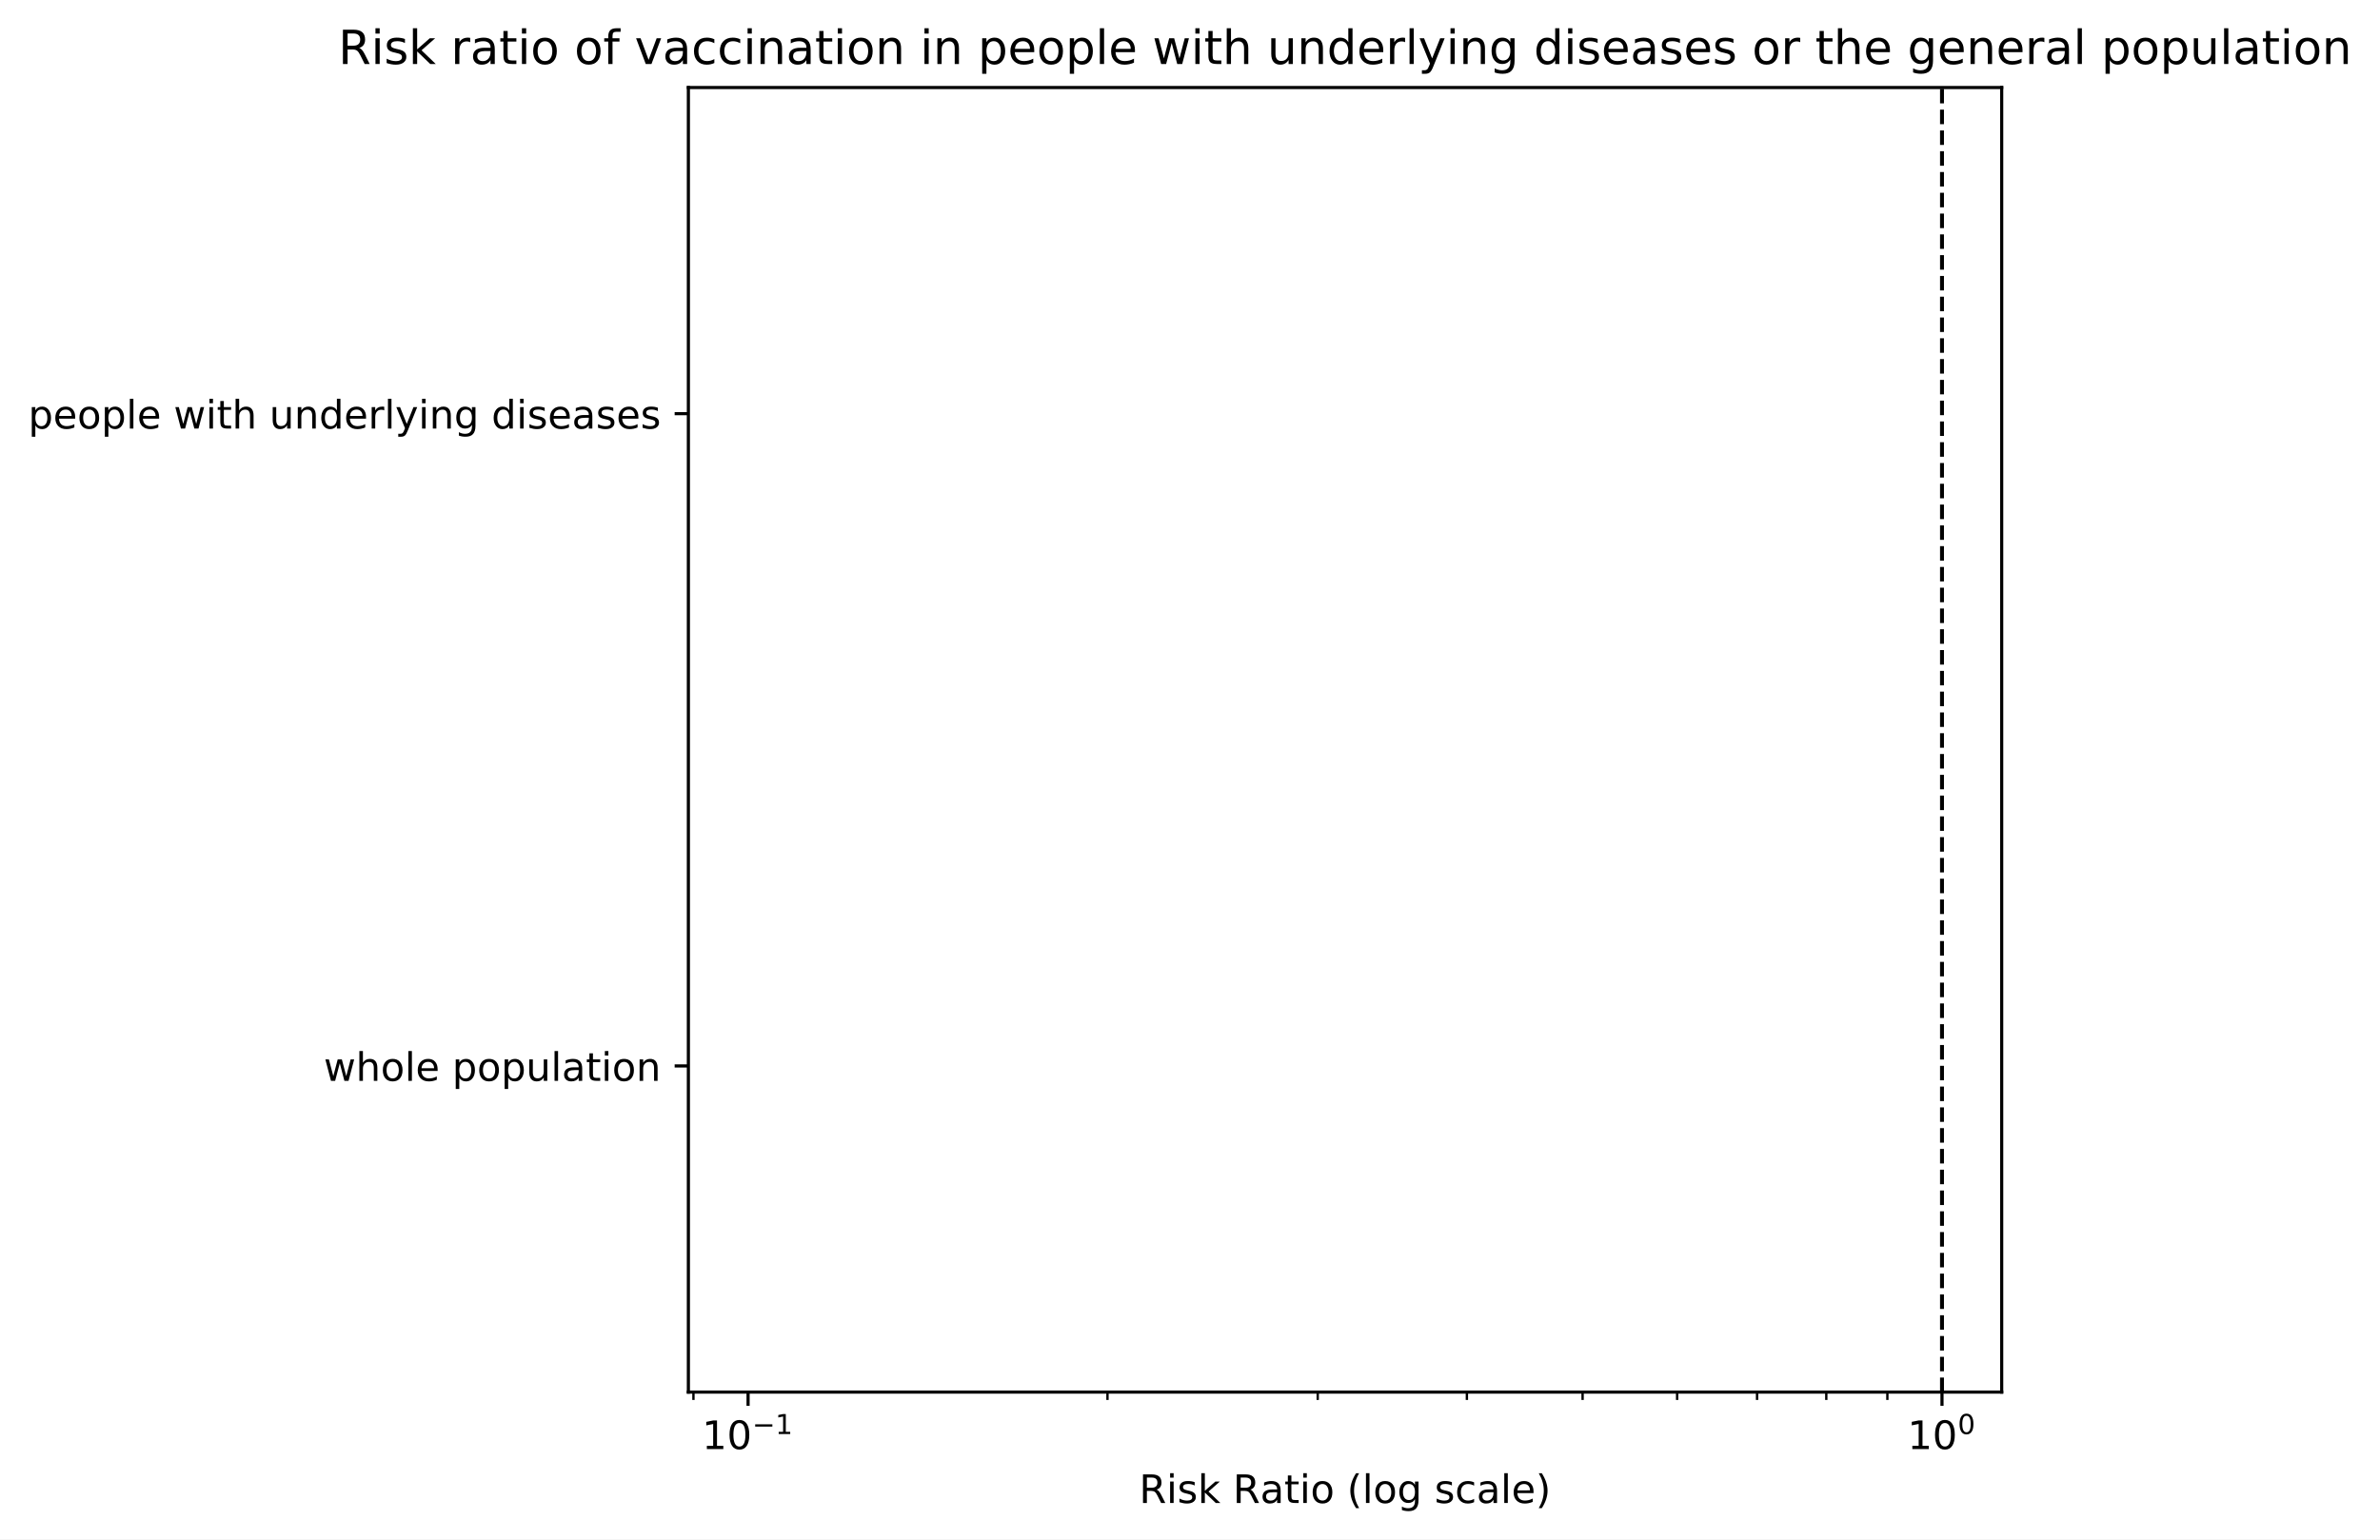
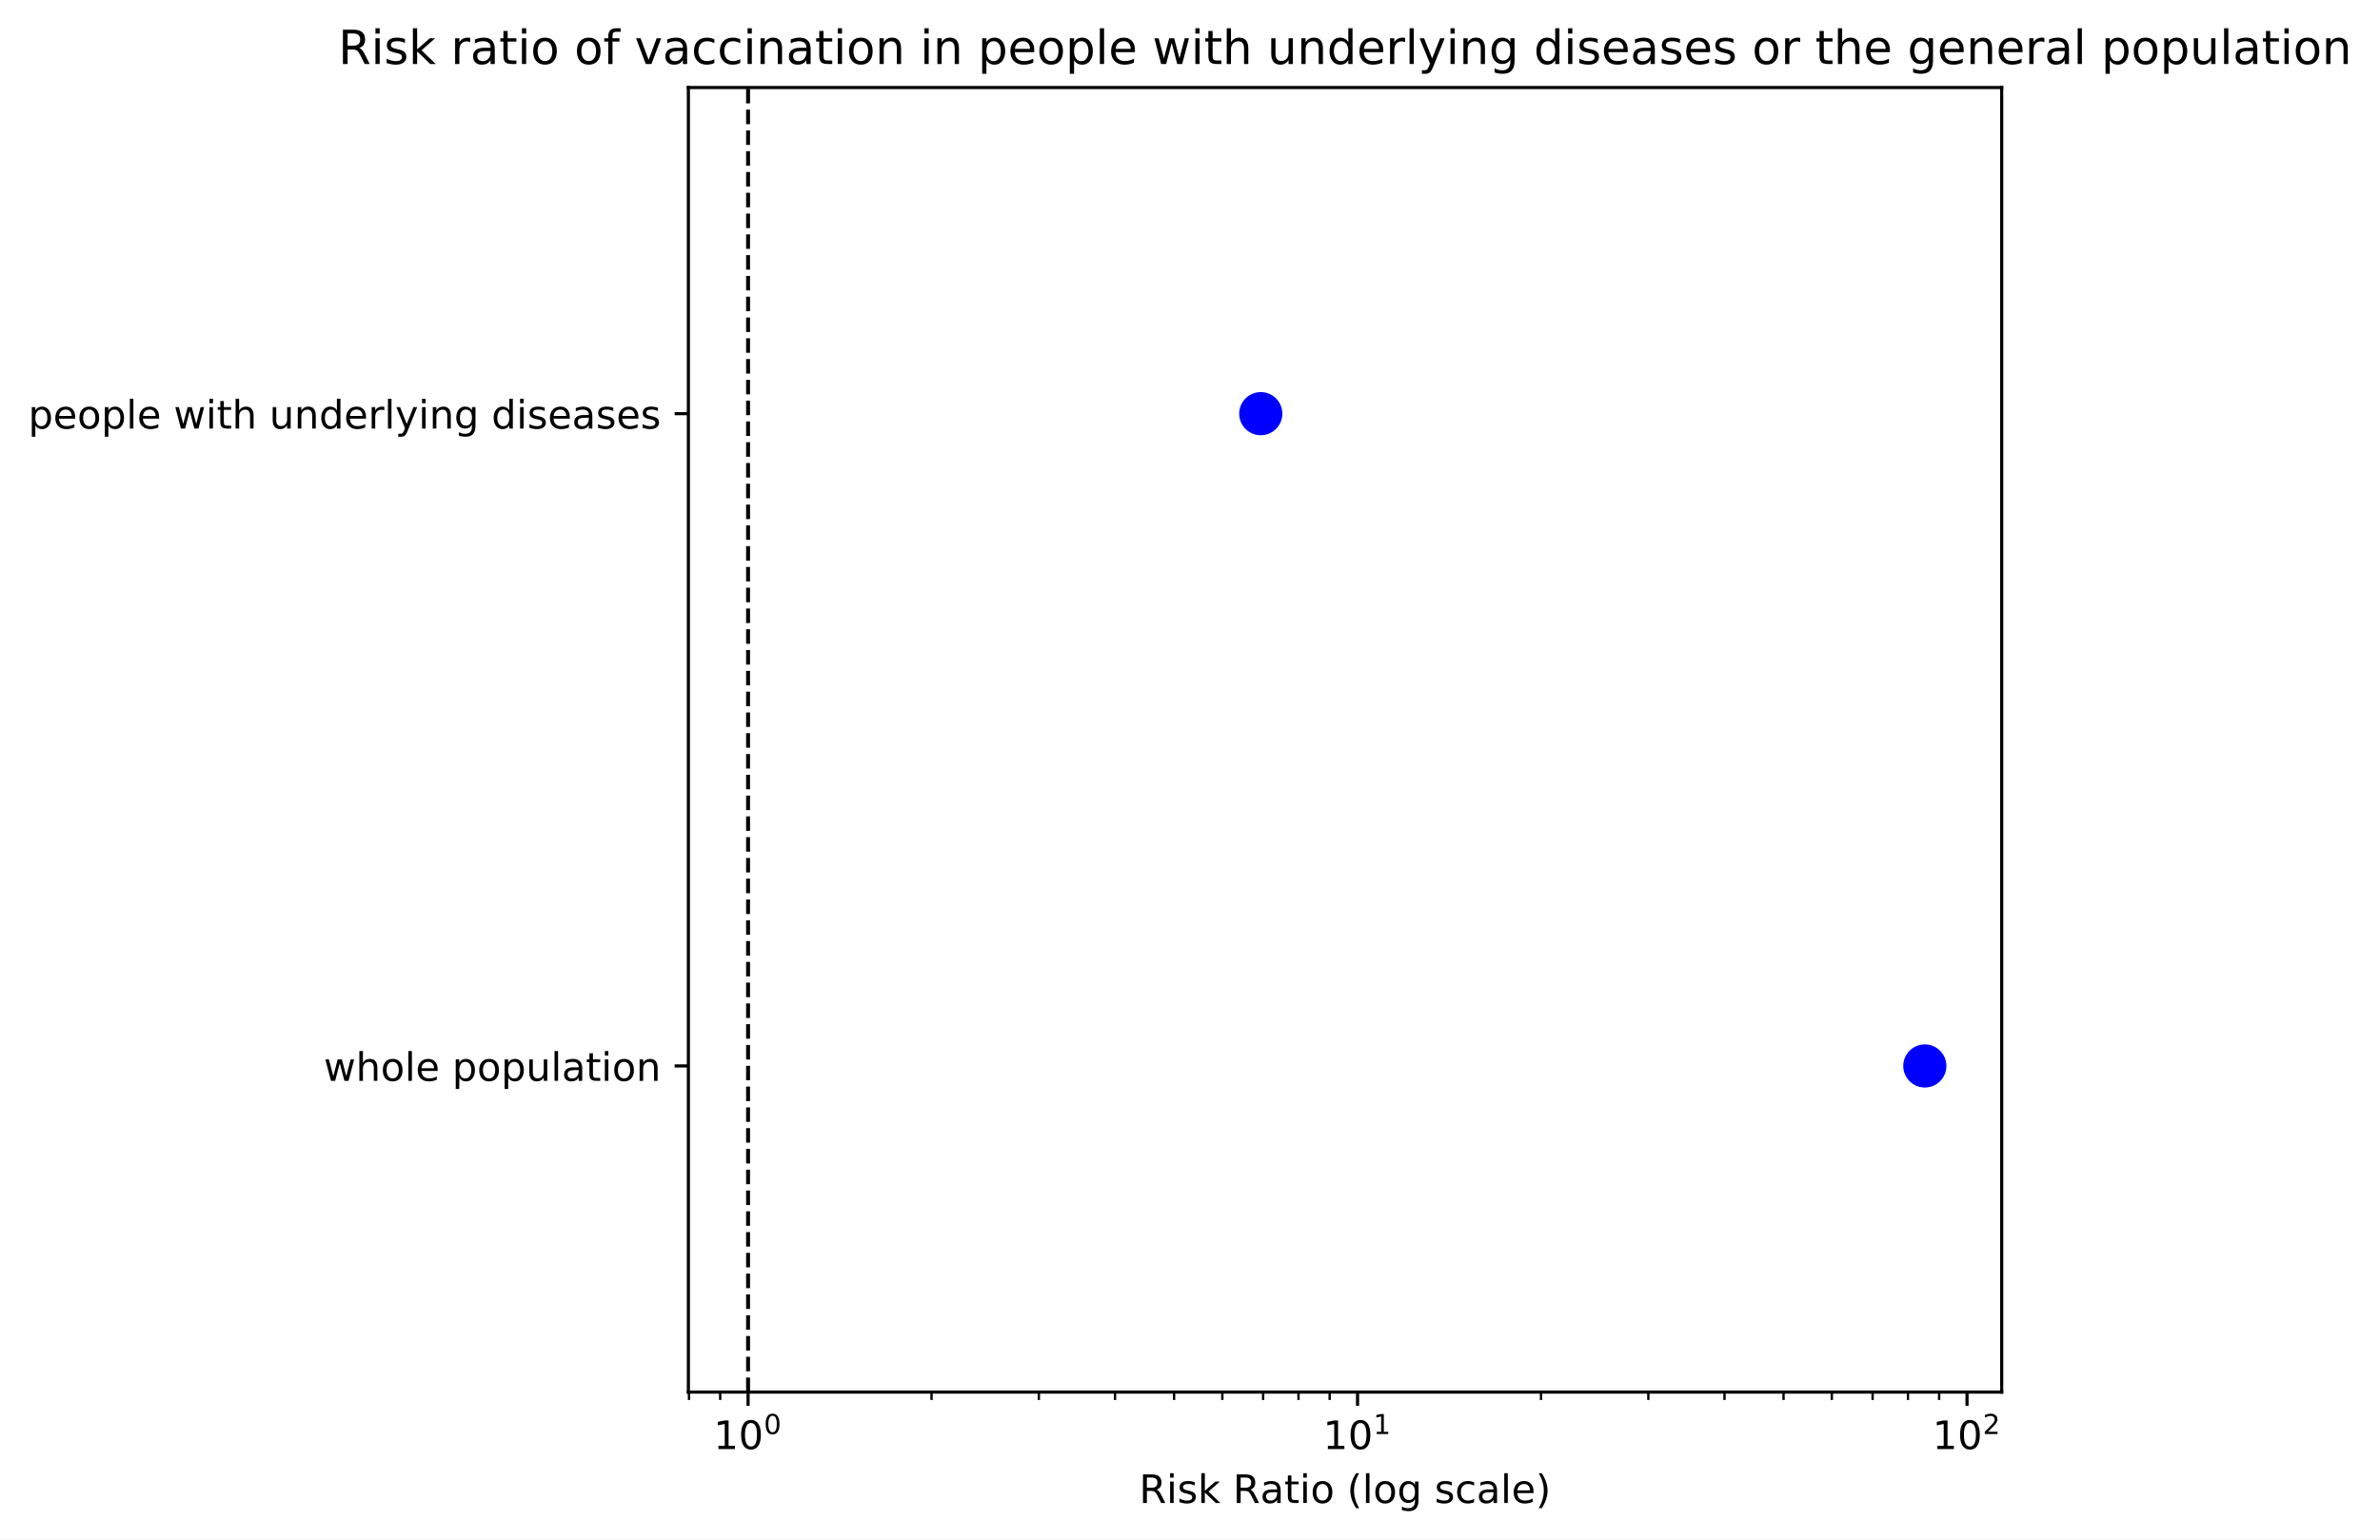
<svg xmlns="http://www.w3.org/2000/svg" xmlns:xlink="http://www.w3.org/1999/xlink" height="392.514pt" version="1.1" viewBox="0 0 606.726 392.514" width="606.726pt">
  <defs>
    <style type="text/css">
*{stroke-linecap:butt;stroke-linejoin:round;}
  </style>
  </defs>
  <g id="figure_1">
    <g id="patch_1">
      <path d="M 0 392.514  L 606.726 392.514  L 606.726 0  L 0 0  z " style="fill:#ffffff;" />
    </g>
    <g id="axes_1">
      <g id="patch_2">
        <path d="M 175.486 354.958  L 510.286 354.958  L 510.286 22.318  L 175.486 22.318  z " style="fill:#ffffff;" />
      </g>
      <g id="matplotlib.axis_1">
        <g id="xtick_1">
          <g id="line2d_1">
            <defs>
-               <path d="M 0 0  L 0 3.5  " id="m6c1271a975" style="stroke:#000000;stroke-width:0.8;" />
-             </defs>
-             <g>
-               <use style="stroke:#000000;stroke-width:0.8;" x="190.704" xlink:href="#m6c1271a975" y="354.958" />
+               <path d="M 0 0  L 0 3.5  " id="m326e791d84" style="stroke:#000000;stroke-width:0.8;" />
+             </defs>
+             <g>
+               <use style="stroke:#000000;stroke-width:0.8;" x="190.704" xlink:href="#m326e791d84" y="354.958" />
            </g>
          </g>
          <g id="text_1">
            <defs>
              <path d="M 12.406 8.297  L 28.516 8.297  L 28.516 63.922  L 10.984 60.406  L 10.984 69.391  L 28.422 72.906  L 38.281 72.906  L 38.281 8.297  L 54.391 8.297  L 54.391 0  L 12.406 0  z " id="DejaVuSans-49" />
              <path d="M 31.781 66.406  Q 24.172 66.406 20.328 58.906  Q 16.5 51.422 16.5 36.375  Q 16.5 21.391 20.328 13.891  Q 24.172 6.391 31.781 6.391  Q 39.453 6.391 43.281 13.891  Q 47.125 21.391 47.125 36.375  Q 47.125 51.422 43.281 58.906  Q 39.453 66.406 31.781 66.406  z M 31.781 74.219  Q 44.047 74.219 50.516 64.516  Q 56.984 54.828 56.984 36.375  Q 56.984 17.969 50.516 8.266  Q 44.047 -1.422 31.781 -1.422  Q 19.531 -1.422 13.062 8.266  Q 6.594 17.969 6.594 36.375  Q 6.594 54.828 13.062 64.516  Q 19.531 74.219 31.781 74.219  z " id="DejaVuSans-48" />
-               <path d="M 10.594 35.5  L 73.188 35.5  L 73.188 27.203  L 10.594 27.203  z " id="DejaVuSans-8722" />
-             </defs>
-             <g transform="translate(178.9541 369.5566)scale(0.1 -0.1)">
-               <use transform="translate(0 0.684375)" xlink:href="#DejaVuSans-49" />
-               <use transform="translate(63.62305 0.684375)" xlink:href="#DejaVuSans-48" />
-               <use transform="translate(128.2031 38.96563)scale(0.7)" xlink:href="#DejaVuSans-8722" />
-               <use transform="translate(186.8555 38.96563)scale(0.7)" xlink:href="#DejaVuSans-49" />
-             </g>
-           </g>
-         </g>
-         <g id="xtick_2">
-           <g id="line2d_2">
-             <g>
-               <use style="stroke:#000000;stroke-width:0.8;" x="495.068" xlink:href="#m6c1271a975" y="354.958" />
-             </g>
-           </g>
-           <g id="text_2">
-             <g transform="translate(486.2678 369.5566)scale(0.1 -0.1)">
+             </defs>
+             <g transform="translate(181.9041 369.5566)scale(0.1 -0.1)">
              <use transform="translate(0 0.765625)" xlink:href="#DejaVuSans-49" />
              <use transform="translate(63.62305 0.765625)" xlink:href="#DejaVuSans-48" />
              <use transform="translate(128.2031 39.04688)scale(0.7)" xlink:href="#DejaVuSans-48" />
            </g>
          </g>
        </g>
+         <g id="xtick_2">
+           <g id="line2d_2">
+             <g>
+               <use style="stroke:#000000;stroke-width:0.8;" x="346.076" xlink:href="#m326e791d84" y="354.958" />
+             </g>
+           </g>
+           <g id="text_2">
+             <g transform="translate(337.2762 369.5566)scale(0.1 -0.1)">
+               <use transform="translate(0 0.684375)" xlink:href="#DejaVuSans-49" />
+               <use transform="translate(63.62305 0.684375)" xlink:href="#DejaVuSans-48" />
+               <use transform="translate(128.2031 38.96563)scale(0.7)" xlink:href="#DejaVuSans-49" />
+             </g>
+           </g>
+         </g>
        <g id="xtick_3">
          <g id="line2d_3">
-             <defs>
-               <path d="M 0 0  L 0 2  " id="m2f46359b3f" style="stroke:#000000;stroke-width:0.6;" />
-             </defs>
-             <g>
-               <use style="stroke:#000000;stroke-width:0.6;" x="176.777" xlink:href="#m2f46359b3f" y="354.958" />
+             <g>
+               <use style="stroke:#000000;stroke-width:0.8;" x="501.448" xlink:href="#m326e791d84" y="354.958" />
+             </g>
+           </g>
+           <g id="text_3">
+             <defs>
+               <path d="M 19.188 8.297  L 53.609 8.297  L 53.609 0  L 7.328 0  L 7.328 8.297  Q 12.938 14.109 22.625 23.891  Q 32.328 33.688 34.812 36.531  Q 39.547 41.844 41.422 45.531  Q 43.312 49.219 43.312 52.781  Q 43.312 58.594 39.234 62.25  Q 35.156 65.922 28.609 65.922  Q 23.969 65.922 18.812 64.312  Q 13.672 62.703 7.812 59.422  L 7.812 69.391  Q 13.766 71.781 18.938 73  Q 24.125 74.219 28.422 74.219  Q 39.75 74.219 46.484 68.547  Q 53.219 62.891 53.219 53.422  Q 53.219 48.922 51.531 44.891  Q 49.859 40.875 45.406 35.406  Q 44.188 33.984 37.641 27.219  Q 31.109 20.453 19.188 8.297  z " id="DejaVuSans-50" />
+             </defs>
+             <g transform="translate(492.6483 369.5566)scale(0.1 -0.1)">
+               <use transform="translate(0 0.765625)" xlink:href="#DejaVuSans-49" />
+               <use transform="translate(63.62305 0.765625)" xlink:href="#DejaVuSans-48" />
+               <use transform="translate(128.2031 39.04688)scale(0.7)" xlink:href="#DejaVuSans-50" />
            </g>
          </g>
        </g>
        <g id="xtick_4">
          <g id="line2d_4">
-             <g>
-               <use style="stroke:#000000;stroke-width:0.6;" x="282.327" xlink:href="#m2f46359b3f" y="354.958" />
+             <defs>
+               <path d="M 0 0  L 0 2  " id="mf8ec8f6716" style="stroke:#000000;stroke-width:0.6;" />
+             </defs>
+             <g>
+               <use style="stroke:#000000;stroke-width:0.6;" x="175.647" xlink:href="#mf8ec8f6716" y="354.958" />
            </g>
          </g>
        </g>
        <g id="xtick_5">
          <g id="line2d_5">
            <g>
-               <use style="stroke:#000000;stroke-width:0.6;" x="335.922" xlink:href="#m2f46359b3f" y="354.958" />
+               <use style="stroke:#000000;stroke-width:0.6;" x="183.595" xlink:href="#mf8ec8f6716" y="354.958" />
            </g>
          </g>
        </g>
        <g id="xtick_6">
          <g id="line2d_6">
            <g>
-               <use style="stroke:#000000;stroke-width:0.6;" x="373.949" xlink:href="#m2f46359b3f" y="354.958" />
+               <use style="stroke:#000000;stroke-width:0.6;" x="237.476" xlink:href="#mf8ec8f6716" y="354.958" />
            </g>
          </g>
        </g>
        <g id="xtick_7">
          <g id="line2d_7">
            <g>
-               <use style="stroke:#000000;stroke-width:0.6;" x="403.445" xlink:href="#m2f46359b3f" y="354.958" />
+               <use style="stroke:#000000;stroke-width:0.6;" x="264.835" xlink:href="#mf8ec8f6716" y="354.958" />
            </g>
          </g>
        </g>
        <g id="xtick_8">
          <g id="line2d_8">
            <g>
-               <use style="stroke:#000000;stroke-width:0.6;" x="427.545" xlink:href="#m2f46359b3f" y="354.958" />
+               <use style="stroke:#000000;stroke-width:0.6;" x="284.247" xlink:href="#mf8ec8f6716" y="354.958" />
            </g>
          </g>
        </g>
        <g id="xtick_9">
          <g id="line2d_9">
            <g>
-               <use style="stroke:#000000;stroke-width:0.6;" x="447.921" xlink:href="#m2f46359b3f" y="354.958" />
+               <use style="stroke:#000000;stroke-width:0.6;" x="299.305" xlink:href="#mf8ec8f6716" y="354.958" />
            </g>
          </g>
        </g>
        <g id="xtick_10">
          <g id="line2d_10">
            <g>
-               <use style="stroke:#000000;stroke-width:0.6;" x="465.572" xlink:href="#m2f46359b3f" y="354.958" />
+               <use style="stroke:#000000;stroke-width:0.6;" x="311.607" xlink:href="#mf8ec8f6716" y="354.958" />
            </g>
          </g>
        </g>
        <g id="xtick_11">
          <g id="line2d_11">
            <g>
-               <use style="stroke:#000000;stroke-width:0.6;" x="481.141" xlink:href="#m2f46359b3f" y="354.958" />
-             </g>
-           </g>
-         </g>
-         <g id="text_3">
+               <use style="stroke:#000000;stroke-width:0.6;" x="322.009" xlink:href="#mf8ec8f6716" y="354.958" />
+             </g>
+           </g>
+         </g>
+         <g id="xtick_12">
+           <g id="line2d_12">
+             <g>
+               <use style="stroke:#000000;stroke-width:0.6;" x="331.019" xlink:href="#mf8ec8f6716" y="354.958" />
+             </g>
+           </g>
+         </g>
+         <g id="xtick_13">
+           <g id="line2d_13">
+             <g>
+               <use style="stroke:#000000;stroke-width:0.6;" x="338.967" xlink:href="#mf8ec8f6716" y="354.958" />
+             </g>
+           </g>
+         </g>
+         <g id="xtick_14">
+           <g id="line2d_14">
+             <g>
+               <use style="stroke:#000000;stroke-width:0.6;" x="392.848" xlink:href="#mf8ec8f6716" y="354.958" />
+             </g>
+           </g>
+         </g>
+         <g id="xtick_15">
+           <g id="line2d_15">
+             <g>
+               <use style="stroke:#000000;stroke-width:0.6;" x="420.208" xlink:href="#mf8ec8f6716" y="354.958" />
+             </g>
+           </g>
+         </g>
+         <g id="xtick_16">
+           <g id="line2d_16">
+             <g>
+               <use style="stroke:#000000;stroke-width:0.6;" x="439.62" xlink:href="#mf8ec8f6716" y="354.958" />
+             </g>
+           </g>
+         </g>
+         <g id="xtick_17">
+           <g id="line2d_17">
+             <g>
+               <use style="stroke:#000000;stroke-width:0.6;" x="454.677" xlink:href="#mf8ec8f6716" y="354.958" />
+             </g>
+           </g>
+         </g>
+         <g id="xtick_18">
+           <g id="line2d_18">
+             <g>
+               <use style="stroke:#000000;stroke-width:0.6;" x="466.979" xlink:href="#mf8ec8f6716" y="354.958" />
+             </g>
+           </g>
+         </g>
+         <g id="xtick_19">
+           <g id="line2d_19">
+             <g>
+               <use style="stroke:#000000;stroke-width:0.6;" x="477.381" xlink:href="#mf8ec8f6716" y="354.958" />
+             </g>
+           </g>
+         </g>
+         <g id="xtick_20">
+           <g id="line2d_20">
+             <g>
+               <use style="stroke:#000000;stroke-width:0.6;" x="486.391" xlink:href="#mf8ec8f6716" y="354.958" />
+             </g>
+           </g>
+         </g>
+         <g id="xtick_21">
+           <g id="line2d_21">
+             <g>
+               <use style="stroke:#000000;stroke-width:0.6;" x="494.339" xlink:href="#mf8ec8f6716" y="354.958" />
+             </g>
+           </g>
+         </g>
+         <g id="text_4">
          <defs>
            <path d="M 44.391 34.188  Q 47.562 33.109 50.562 29.594  Q 53.562 26.078 56.594 19.922  L 66.609 0  L 56 0  L 46.688 18.703  Q 43.062 26.031 39.672 28.422  Q 36.281 30.812 30.422 30.812  L 19.672 30.812  L 19.672 0  L 9.812 0  L 9.812 72.906  L 32.078 72.906  Q 44.578 72.906 50.734 67.672  Q 56.891 62.453 56.891 51.906  Q 56.891 45.016 53.688 40.469  Q 50.484 35.938 44.391 34.188  z M 19.672 64.797  L 19.672 38.922  L 32.078 38.922  Q 39.203 38.922 42.844 42.219  Q 46.484 45.516 46.484 51.906  Q 46.484 58.297 42.844 61.547  Q 39.203 64.797 32.078 64.797  z " id="DejaVuSans-82" />
            <path d="M 9.422 54.688  L 18.406 54.688  L 18.406 0  L 9.422 0  z M 9.422 75.984  L 18.406 75.984  L 18.406 64.594  L 9.422 64.594  z " id="DejaVuSans-105" />
            <path d="M 44.281 53.078  L 44.281 44.578  Q 40.484 46.531 36.375 47.5  Q 32.281 48.484 27.875 48.484  Q 21.188 48.484 17.844 46.438  Q 14.5 44.391 14.5 40.281  Q 14.5 37.156 16.891 35.375  Q 19.281 33.594 26.516 31.984  L 29.594 31.297  Q 39.156 29.25 43.188 25.516  Q 47.219 21.781 47.219 15.094  Q 47.219 7.469 41.188 3.016  Q 35.156 -1.422 24.609 -1.422  Q 20.219 -1.422 15.453 -0.562  Q 10.688 0.297 5.422 2  L 5.422 11.281  Q 10.406 8.688 15.234 7.391  Q 20.062 6.109 24.812 6.109  Q 31.156 6.109 34.562 8.281  Q 37.984 10.453 37.984 14.406  Q 37.984 18.062 35.516 20.016  Q 33.062 21.969 24.703 23.781  L 21.578 24.516  Q 13.234 26.266 9.516 29.906  Q 5.812 33.547 5.812 39.891  Q 5.812 47.609 11.281 51.797  Q 16.75 56 26.812 56  Q 31.781 56 36.172 55.266  Q 40.578 54.547 44.281 53.078  z " id="DejaVuSans-115" />
            <path d="M 9.078 75.984  L 18.109 75.984  L 18.109 31.109  L 44.922 54.688  L 56.391 54.688  L 27.391 29.109  L 57.625 0  L 45.906 0  L 18.109 26.703  L 18.109 0  L 9.078 0  z " id="DejaVuSans-107" />
            <path id="DejaVuSans-32" />
            <path d="M 34.281 27.484  Q 23.391 27.484 19.188 25  Q 14.984 22.516 14.984 16.5  Q 14.984 11.719 18.141 8.906  Q 21.297 6.109 26.703 6.109  Q 34.188 6.109 38.703 11.406  Q 43.219 16.703 43.219 25.484  L 43.219 27.484  z M 52.203 31.203  L 52.203 0  L 43.219 0  L 43.219 8.297  Q 40.141 3.328 35.547 0.953  Q 30.953 -1.422 24.312 -1.422  Q 15.922 -1.422 10.953 3.297  Q 6 8.016 6 15.922  Q 6 25.141 12.172 29.828  Q 18.359 34.516 30.609 34.516  L 43.219 34.516  L 43.219 35.406  Q 43.219 41.609 39.141 45  Q 35.062 48.391 27.688 48.391  Q 23 48.391 18.547 47.266  Q 14.109 46.141 10.016 43.891  L 10.016 52.203  Q 14.938 54.109 19.578 55.047  Q 24.219 56 28.609 56  Q 40.484 56 46.344 49.844  Q 52.203 43.703 52.203 31.203  z " id="DejaVuSans-97" />
            <path d="M 18.312 70.219  L 18.312 54.688  L 36.812 54.688  L 36.812 47.703  L 18.312 47.703  L 18.312 18.016  Q 18.312 11.328 20.141 9.422  Q 21.969 7.516 27.594 7.516  L 36.812 7.516  L 36.812 0  L 27.594 0  Q 17.188 0 13.234 3.875  Q 9.281 7.766 9.281 18.016  L 9.281 47.703  L 2.688 47.703  L 2.688 54.688  L 9.281 54.688  L 9.281 70.219  z " id="DejaVuSans-116" />
            <path d="M 30.609 48.391  Q 23.391 48.391 19.188 42.75  Q 14.984 37.109 14.984 27.297  Q 14.984 17.484 19.156 11.844  Q 23.344 6.203 30.609 6.203  Q 37.797 6.203 41.984 11.859  Q 46.188 17.531 46.188 27.297  Q 46.188 37.016 41.984 42.703  Q 37.797 48.391 30.609 48.391  z M 30.609 56  Q 42.328 56 49.016 48.375  Q 55.719 40.766 55.719 27.297  Q 55.719 13.875 49.016 6.219  Q 42.328 -1.422 30.609 -1.422  Q 18.844 -1.422 12.172 6.219  Q 5.516 13.875 5.516 27.297  Q 5.516 40.766 12.172 48.375  Q 18.844 56 30.609 56  z " id="DejaVuSans-111" />
            <path d="M 31 75.875  Q 24.469 64.656 21.281 53.656  Q 18.109 42.672 18.109 31.391  Q 18.109 20.125 21.312 9.062  Q 24.516 -2 31 -13.188  L 23.188 -13.188  Q 15.875 -1.703 12.234 9.375  Q 8.594 20.453 8.594 31.391  Q 8.594 42.281 12.203 53.312  Q 15.828 64.359 23.188 75.875  z " id="DejaVuSans-40" />
            <path d="M 9.422 75.984  L 18.406 75.984  L 18.406 0  L 9.422 0  z " id="DejaVuSans-108" />
            <path d="M 45.406 27.984  Q 45.406 37.75 41.375 43.109  Q 37.359 48.484 30.078 48.484  Q 22.859 48.484 18.828 43.109  Q 14.797 37.75 14.797 27.984  Q 14.797 18.266 18.828 12.891  Q 22.859 7.516 30.078 7.516  Q 37.359 7.516 41.375 12.891  Q 45.406 18.266 45.406 27.984  z M 54.391 6.781  Q 54.391 -7.172 48.188 -13.984  Q 42 -20.797 29.203 -20.797  Q 24.469 -20.797 20.266 -20.094  Q 16.062 -19.391 12.109 -17.922  L 12.109 -9.188  Q 16.062 -11.328 19.922 -12.344  Q 23.781 -13.375 27.781 -13.375  Q 36.625 -13.375 41.016 -8.766  Q 45.406 -4.156 45.406 5.172  L 45.406 9.625  Q 42.625 4.781 38.281 2.391  Q 33.938 0 27.875 0  Q 17.828 0 11.672 7.656  Q 5.516 15.328 5.516 27.984  Q 5.516 40.672 11.672 48.328  Q 17.828 56 27.875 56  Q 33.938 56 38.281 53.609  Q 42.625 51.219 45.406 46.391  L 45.406 54.688  L 54.391 54.688  z " id="DejaVuSans-103" />
            <path d="M 48.781 52.594  L 48.781 44.188  Q 44.969 46.297 41.141 47.344  Q 37.312 48.391 33.406 48.391  Q 24.656 48.391 19.812 42.844  Q 14.984 37.312 14.984 27.297  Q 14.984 17.281 19.812 11.734  Q 24.656 6.203 33.406 6.203  Q 37.312 6.203 41.141 7.25  Q 44.969 8.297 48.781 10.406  L 48.781 2.094  Q 45.016 0.344 40.984 -0.531  Q 36.969 -1.422 32.422 -1.422  Q 20.062 -1.422 12.781 6.344  Q 5.516 14.109 5.516 27.297  Q 5.516 40.672 12.859 48.328  Q 20.219 56 33.016 56  Q 37.156 56 41.109 55.141  Q 45.062 54.297 48.781 52.594  z " id="DejaVuSans-99" />
            <path d="M 56.203 29.594  L 56.203 25.203  L 14.891 25.203  Q 15.484 15.922 20.484 11.062  Q 25.484 6.203 34.422 6.203  Q 39.594 6.203 44.453 7.469  Q 49.312 8.734 54.109 11.281  L 54.109 2.781  Q 49.266 0.734 44.188 -0.344  Q 39.109 -1.422 33.891 -1.422  Q 20.797 -1.422 13.156 6.188  Q 5.516 13.812 5.516 26.812  Q 5.516 40.234 12.766 48.109  Q 20.016 56 32.328 56  Q 43.359 56 49.781 48.891  Q 56.203 41.797 56.203 29.594  z M 47.219 32.234  Q 47.125 39.594 43.094 43.984  Q 39.062 48.391 32.422 48.391  Q 24.906 48.391 20.391 44.141  Q 15.875 39.891 15.188 32.172  z " id="DejaVuSans-101" />
            <path d="M 8.016 75.875  L 15.828 75.875  Q 23.141 64.359 26.781 53.312  Q 30.422 42.281 30.422 31.391  Q 30.422 20.453 26.781 9.375  Q 23.141 -1.703 15.828 -13.188  L 8.016 -13.188  Q 14.5 -2 17.703 9.062  Q 20.906 20.125 20.906 31.391  Q 20.906 42.672 17.703 53.656  Q 14.5 64.656 8.016 75.875  z " id="DejaVuSans-41" />
          </defs>
          <g transform="translate(290.4023 383.2347)scale(0.1 -0.1)">
            <use xlink:href="#DejaVuSans-82" />
            <use x="69.482" xlink:href="#DejaVuSans-105" />
            <use x="97.266" xlink:href="#DejaVuSans-115" />
            <use x="149.365" xlink:href="#DejaVuSans-107" />
            <use x="207.275" xlink:href="#DejaVuSans-32" />
            <use x="239.062" xlink:href="#DejaVuSans-82" />
            <use x="308.514" xlink:href="#DejaVuSans-97" />
            <use x="369.793" xlink:href="#DejaVuSans-116" />
            <use x="409.002" xlink:href="#DejaVuSans-105" />
            <use x="436.785" xlink:href="#DejaVuSans-111" />
            <use x="497.967" xlink:href="#DejaVuSans-32" />
            <use x="529.754" xlink:href="#DejaVuSans-40" />
            <use x="568.768" xlink:href="#DejaVuSans-108" />
            <use x="596.551" xlink:href="#DejaVuSans-111" />
            <use x="657.732" xlink:href="#DejaVuSans-103" />
            <use x="721.209" xlink:href="#DejaVuSans-32" />
            <use x="752.996" xlink:href="#DejaVuSans-115" />
            <use x="805.096" xlink:href="#DejaVuSans-99" />
            <use x="860.076" xlink:href="#DejaVuSans-97" />
            <use x="921.355" xlink:href="#DejaVuSans-108" />
            <use x="949.139" xlink:href="#DejaVuSans-101" />
            <use x="1010.662" xlink:href="#DejaVuSans-41" />
          </g>
        </g>
      </g>
      <g id="matplotlib.axis_2">
        <g id="ytick_1">
-           <g id="line2d_12">
-             <defs>
-               <path d="M 0 0  L -3.5 0  " id="m7d65d2a18b" style="stroke:#000000;stroke-width:0.8;" />
-             </defs>
-             <g>
-               <use style="stroke:#000000;stroke-width:0.8;" x="175.486" xlink:href="#m7d65d2a18b" y="271.798" />
-             </g>
-           </g>
-           <g id="text_4">
+           <g id="line2d_22">
+             <defs>
+               <path d="M 0 0  L -3.5 0  " id="mfd1a35e2ed" style="stroke:#000000;stroke-width:0.8;" />
+             </defs>
+             <g>
+               <use style="stroke:#000000;stroke-width:0.8;" x="175.486" xlink:href="#mfd1a35e2ed" y="271.798" />
+             </g>
+           </g>
+           <g id="text_5">
            <defs>
              <path d="M 4.203 54.688  L 13.188 54.688  L 24.422 12.016  L 35.594 54.688  L 46.188 54.688  L 57.422 12.016  L 68.609 54.688  L 77.594 54.688  L 63.281 0  L 52.688 0  L 40.922 44.828  L 29.109 0  L 18.5 0  z " id="DejaVuSans-119" />
              <path d="M 54.891 33.016  L 54.891 0  L 45.906 0  L 45.906 32.719  Q 45.906 40.484 42.875 44.328  Q 39.844 48.188 33.797 48.188  Q 26.516 48.188 22.312 43.547  Q 18.109 38.922 18.109 30.906  L 18.109 0  L 9.078 0  L 9.078 75.984  L 18.109 75.984  L 18.109 46.188  Q 21.344 51.125 25.703 53.562  Q 30.078 56 35.797 56  Q 45.219 56 50.047 50.172  Q 54.891 44.344 54.891 33.016  z " id="DejaVuSans-104" />
              <path d="M 18.109 8.203  L 18.109 -20.797  L 9.078 -20.797  L 9.078 54.688  L 18.109 54.688  L 18.109 46.391  Q 20.953 51.266 25.266 53.625  Q 29.594 56 35.594 56  Q 45.562 56 51.781 48.094  Q 58.016 40.188 58.016 27.297  Q 58.016 14.406 51.781 6.484  Q 45.562 -1.422 35.594 -1.422  Q 29.594 -1.422 25.266 0.953  Q 20.953 3.328 18.109 8.203  z M 48.688 27.297  Q 48.688 37.203 44.609 42.844  Q 40.531 48.484 33.406 48.484  Q 26.266 48.484 22.188 42.844  Q 18.109 37.203 18.109 27.297  Q 18.109 17.391 22.188 11.75  Q 26.266 6.109 33.406 6.109  Q 40.531 6.109 44.609 11.75  Q 48.688 17.391 48.688 27.297  z " id="DejaVuSans-112" />
              <path d="M 8.5 21.578  L 8.5 54.688  L 17.484 54.688  L 17.484 21.922  Q 17.484 14.156 20.5 10.266  Q 23.531 6.391 29.594 6.391  Q 36.859 6.391 41.078 11.031  Q 45.312 15.672 45.312 23.688  L 45.312 54.688  L 54.297 54.688  L 54.297 0  L 45.312 0  L 45.312 8.406  Q 42.047 3.422 37.719 1  Q 33.406 -1.422 27.688 -1.422  Q 18.266 -1.422 13.375 4.438  Q 8.5 10.297 8.5 21.578  z M 31.109 56  z " id="DejaVuSans-117" />
              <path d="M 54.891 33.016  L 54.891 0  L 45.906 0  L 45.906 32.719  Q 45.906 40.484 42.875 44.328  Q 39.844 48.188 33.797 48.188  Q 26.516 48.188 22.312 43.547  Q 18.109 38.922 18.109 30.906  L 18.109 0  L 9.078 0  L 9.078 54.688  L 18.109 54.688  L 18.109 46.188  Q 21.344 51.125 25.703 53.562  Q 30.078 56 35.797 56  Q 45.219 56 50.047 50.172  Q 54.891 44.344 54.891 33.016  z " id="DejaVuSans-110" />
            </defs>
            <g transform="translate(82.52813 275.5973)scale(0.1 -0.1)">
              <use xlink:href="#DejaVuSans-119" />
              <use x="81.787" xlink:href="#DejaVuSans-104" />
              <use x="145.166" xlink:href="#DejaVuSans-111" />
              <use x="206.348" xlink:href="#DejaVuSans-108" />
              <use x="234.131" xlink:href="#DejaVuSans-101" />
              <use x="295.654" xlink:href="#DejaVuSans-32" />
              <use x="327.441" xlink:href="#DejaVuSans-112" />
              <use x="390.918" xlink:href="#DejaVuSans-111" />
              <use x="452.1" xlink:href="#DejaVuSans-112" />
              <use x="515.576" xlink:href="#DejaVuSans-117" />
              <use x="578.955" xlink:href="#DejaVuSans-108" />
              <use x="606.738" xlink:href="#DejaVuSans-97" />
              <use x="668.018" xlink:href="#DejaVuSans-116" />
              <use x="707.227" xlink:href="#DejaVuSans-105" />
              <use x="735.01" xlink:href="#DejaVuSans-111" />
              <use x="796.191" xlink:href="#DejaVuSans-110" />
            </g>
          </g>
        </g>
        <g id="ytick_2">
-           <g id="line2d_13">
-             <g>
-               <use style="stroke:#000000;stroke-width:0.8;" x="175.486" xlink:href="#m7d65d2a18b" y="105.478" />
-             </g>
-           </g>
-           <g id="text_5">
+           <g id="line2d_23">
+             <g>
+               <use style="stroke:#000000;stroke-width:0.8;" x="175.486" xlink:href="#mfd1a35e2ed" y="105.478" />
+             </g>
+           </g>
+           <g id="text_6">
            <defs>
              <path d="M 45.406 46.391  L 45.406 75.984  L 54.391 75.984  L 54.391 0  L 45.406 0  L 45.406 8.203  Q 42.578 3.328 38.25 0.953  Q 33.938 -1.422 27.875 -1.422  Q 17.969 -1.422 11.734 6.484  Q 5.516 14.406 5.516 27.297  Q 5.516 40.188 11.734 48.094  Q 17.969 56 27.875 56  Q 33.938 56 38.25 53.625  Q 42.578 51.266 45.406 46.391  z M 14.797 27.297  Q 14.797 17.391 18.875 11.75  Q 22.953 6.109 30.078 6.109  Q 37.203 6.109 41.297 11.75  Q 45.406 17.391 45.406 27.297  Q 45.406 37.203 41.297 42.844  Q 37.203 48.484 30.078 48.484  Q 22.953 48.484 18.875 42.844  Q 14.797 37.203 14.797 27.297  z " id="DejaVuSans-100" />
              <path d="M 41.109 46.297  Q 39.594 47.172 37.812 47.578  Q 36.031 48 33.891 48  Q 26.266 48 22.188 43.047  Q 18.109 38.094 18.109 28.812  L 18.109 0  L 9.078 0  L 9.078 54.688  L 18.109 54.688  L 18.109 46.188  Q 20.953 51.172 25.484 53.578  Q 30.031 56 36.531 56  Q 37.453 56 38.578 55.875  Q 39.703 55.766 41.062 55.516  z " id="DejaVuSans-114" />
              <path d="M 32.172 -5.078  Q 28.375 -14.844 24.75 -17.812  Q 21.141 -20.797 15.094 -20.797  L 7.906 -20.797  L 7.906 -13.281  L 13.188 -13.281  Q 16.891 -13.281 18.938 -11.516  Q 21 -9.766 23.484 -3.219  L 25.094 0.875  L 2.984 54.688  L 12.5 54.688  L 29.594 11.922  L 46.688 54.688  L 56.203 54.688  z " id="DejaVuSans-121" />
            </defs>
            <g transform="translate(7.2 109.2773)scale(0.1 -0.1)">
              <use xlink:href="#DejaVuSans-112" />
              <use x="63.477" xlink:href="#DejaVuSans-101" />
              <use x="125" xlink:href="#DejaVuSans-111" />
              <use x="186.182" xlink:href="#DejaVuSans-112" />
              <use x="249.658" xlink:href="#DejaVuSans-108" />
              <use x="277.441" xlink:href="#DejaVuSans-101" />
              <use x="338.965" xlink:href="#DejaVuSans-32" />
              <use x="370.752" xlink:href="#DejaVuSans-119" />
              <use x="452.539" xlink:href="#DejaVuSans-105" />
              <use x="480.322" xlink:href="#DejaVuSans-116" />
              <use x="519.531" xlink:href="#DejaVuSans-104" />
              <use x="582.91" xlink:href="#DejaVuSans-32" />
              <use x="614.697" xlink:href="#DejaVuSans-117" />
              <use x="678.076" xlink:href="#DejaVuSans-110" />
              <use x="741.455" xlink:href="#DejaVuSans-100" />
              <use x="804.932" xlink:href="#DejaVuSans-101" />
              <use x="866.455" xlink:href="#DejaVuSans-114" />
              <use x="907.568" xlink:href="#DejaVuSans-108" />
              <use x="935.352" xlink:href="#DejaVuSans-121" />
              <use x="994.531" xlink:href="#DejaVuSans-105" />
              <use x="1022.314" xlink:href="#DejaVuSans-110" />
              <use x="1085.693" xlink:href="#DejaVuSans-103" />
              <use x="1149.17" xlink:href="#DejaVuSans-32" />
              <use x="1180.957" xlink:href="#DejaVuSans-100" />
              <use x="1244.434" xlink:href="#DejaVuSans-105" />
              <use x="1272.217" xlink:href="#DejaVuSans-115" />
              <use x="1324.316" xlink:href="#DejaVuSans-101" />
              <use x="1385.84" xlink:href="#DejaVuSans-97" />
              <use x="1447.119" xlink:href="#DejaVuSans-115" />
              <use x="1499.219" xlink:href="#DejaVuSans-101" />
              <use x="1560.742" xlink:href="#DejaVuSans-115" />
            </g>
          </g>
        </g>
      </g>
      <g id="LineCollection_1">
-         <path clip-path="url(#p23d06f93e9)" style="fill:none;stroke:#0000ff;stroke-width:1.5;" />
-         <path clip-path="url(#p23d06f93e9)" style="fill:none;stroke:#0000ff;stroke-width:1.5;" />
-       </g>
-       <g id="line2d_14">
-         <path clip-path="url(#p23d06f93e9)" d="M 495.068 354.958  L 495.068 22.318  " style="fill:none;stroke:#000000;stroke-dasharray:3.7,1.6;stroke-dashoffset:0;" />
-       </g>
-       <g id="line2d_15">
+         <path clip-path="url(#p93485d9255)" d="M 486.006 271.798  L 495.068 271.798  " style="fill:none;stroke:#0000ff;stroke-width:1.5;" />
+         <path clip-path="url(#p93485d9255)" d="M 316.718 105.478  L 325.788 105.478  " style="fill:none;stroke:#0000ff;stroke-width:1.5;" />
+       </g>
+       <g id="line2d_24">
+         <path clip-path="url(#p93485d9255)" d="M 190.704 354.958  L 190.704 22.318  " style="fill:none;stroke:#000000;stroke-dasharray:3.7,1.6;stroke-dashoffset:0;" />
+       </g>
+       <g id="line2d_25">
        <defs>
-           <path d="M 0 5  C 1.326 5 2.598 4.473 3.536 3.536  C 4.473 2.598 5 1.326 5 0  C 5 -1.326 4.473 -2.598 3.536 -3.536  C 2.598 -4.473 1.326 -5 0 -5  C -1.326 -5 -2.598 -4.473 -3.536 -3.536  C -4.473 -2.598 -5 -1.326 -5 0  C -5 1.326 -4.473 2.598 -3.536 3.536  C -2.598 4.473 -1.326 5 0 5  z " id="m74ded8be8e" style="stroke:#0000ff;" />
+           <path d="M 0 5  C 1.326 5 2.598 4.473 3.536 3.536  C 4.473 2.598 5 1.326 5 0  C 5 -1.326 4.473 -2.598 3.536 -3.536  C 2.598 -4.473 1.326 -5 0 -5  C -1.326 -5 -2.598 -4.473 -3.536 -3.536  C -4.473 -2.598 -5 -1.326 -5 0  C -5 1.326 -4.473 2.598 -3.536 3.536  C -2.598 4.473 -1.326 5 0 5  z " id="m68a5de4f86" style="stroke:#0000ff;" />
        </defs>
-         <g clip-path="url(#p23d06f93e9)" />
+         <g clip-path="url(#p93485d9255)">
+           <use style="fill:#0000ff;stroke:#0000ff;" x="490.689" xlink:href="#m68a5de4f86" y="271.798" />
+           <use style="fill:#0000ff;stroke:#0000ff;" x="321.405" xlink:href="#m68a5de4f86" y="105.478" />
+         </g>
      </g>
      <g id="patch_3">
        <path d="M 175.486 354.958  L 175.486 22.318  " style="fill:none;stroke:#000000;stroke-linecap:square;stroke-linejoin:miter;stroke-width:0.8;" />
      </g>
      <g id="patch_4">
        <path d="M 510.286 354.958  L 510.286 22.318  " style="fill:none;stroke:#000000;stroke-linecap:square;stroke-linejoin:miter;stroke-width:0.8;" />
      </g>
      <g id="patch_5">
        <path d="M 175.486 354.958  L 510.286 354.958  " style="fill:none;stroke:#000000;stroke-linecap:square;stroke-linejoin:miter;stroke-width:0.8;" />
      </g>
      <g id="patch_6">
        <path d="M 175.486 22.318  L 510.286 22.318  " style="fill:none;stroke:#000000;stroke-linecap:square;stroke-linejoin:miter;stroke-width:0.8;" />
      </g>
-       <g id="text_6">
+       <g id="text_7">
        <defs>
          <path d="M 37.109 75.984  L 37.109 68.5  L 28.516 68.5  Q 23.688 68.5 21.797 66.547  Q 19.922 64.594 19.922 59.516  L 19.922 54.688  L 34.719 54.688  L 34.719 47.703  L 19.922 47.703  L 19.922 0  L 10.891 0  L 10.891 47.703  L 2.297 47.703  L 2.297 54.688  L 10.891 54.688  L 10.891 58.5  Q 10.891 67.625 15.141 71.797  Q 19.391 75.984 28.609 75.984  z " id="DejaVuSans-102" />
          <path d="M 2.984 54.688  L 12.5 54.688  L 29.594 8.797  L 46.688 54.688  L 56.203 54.688  L 35.688 0  L 23.484 0  z " id="DejaVuSans-118" />
        </defs>
        <g transform="translate(86.24625 16.31812)scale(0.12 -0.12)">
          <use xlink:href="#DejaVuSans-82" />
          <use x="69.482" xlink:href="#DejaVuSans-105" />
          <use x="97.266" xlink:href="#DejaVuSans-115" />
          <use x="149.365" xlink:href="#DejaVuSans-107" />
          <use x="207.275" xlink:href="#DejaVuSans-32" />
          <use x="239.062" xlink:href="#DejaVuSans-114" />
          <use x="280.176" xlink:href="#DejaVuSans-97" />
          <use x="341.455" xlink:href="#DejaVuSans-116" />
          <use x="380.664" xlink:href="#DejaVuSans-105" />
          <use x="408.447" xlink:href="#DejaVuSans-111" />
          <use x="469.629" xlink:href="#DejaVuSans-32" />
          <use x="501.416" xlink:href="#DejaVuSans-111" />
          <use x="562.598" xlink:href="#DejaVuSans-102" />
          <use x="597.803" xlink:href="#DejaVuSans-32" />
          <use x="629.59" xlink:href="#DejaVuSans-118" />
          <use x="688.77" xlink:href="#DejaVuSans-97" />
          <use x="750.049" xlink:href="#DejaVuSans-99" />
          <use x="805.029" xlink:href="#DejaVuSans-99" />
          <use x="860.01" xlink:href="#DejaVuSans-105" />
          <use x="887.793" xlink:href="#DejaVuSans-110" />
          <use x="951.172" xlink:href="#DejaVuSans-97" />
          <use x="1012.451" xlink:href="#DejaVuSans-116" />
          <use x="1051.66" xlink:href="#DejaVuSans-105" />
          <use x="1079.443" xlink:href="#DejaVuSans-111" />
          <use x="1140.625" xlink:href="#DejaVuSans-110" />
          <use x="1204.004" xlink:href="#DejaVuSans-32" />
          <use x="1235.791" xlink:href="#DejaVuSans-105" />
          <use x="1263.574" xlink:href="#DejaVuSans-110" />
          <use x="1326.953" xlink:href="#DejaVuSans-32" />
          <use x="1358.74" xlink:href="#DejaVuSans-112" />
          <use x="1422.217" xlink:href="#DejaVuSans-101" />
          <use x="1483.74" xlink:href="#DejaVuSans-111" />
          <use x="1544.922" xlink:href="#DejaVuSans-112" />
          <use x="1608.398" xlink:href="#DejaVuSans-108" />
          <use x="1636.182" xlink:href="#DejaVuSans-101" />
          <use x="1697.705" xlink:href="#DejaVuSans-32" />
          <use x="1729.492" xlink:href="#DejaVuSans-119" />
          <use x="1811.279" xlink:href="#DejaVuSans-105" />
          <use x="1839.062" xlink:href="#DejaVuSans-116" />
          <use x="1878.271" xlink:href="#DejaVuSans-104" />
          <use x="1941.65" xlink:href="#DejaVuSans-32" />
          <use x="1973.438" xlink:href="#DejaVuSans-117" />
          <use x="2036.816" xlink:href="#DejaVuSans-110" />
          <use x="2100.195" xlink:href="#DejaVuSans-100" />
          <use x="2163.672" xlink:href="#DejaVuSans-101" />
          <use x="2225.195" xlink:href="#DejaVuSans-114" />
          <use x="2266.309" xlink:href="#DejaVuSans-108" />
          <use x="2294.092" xlink:href="#DejaVuSans-121" />
          <use x="2353.271" xlink:href="#DejaVuSans-105" />
          <use x="2381.055" xlink:href="#DejaVuSans-110" />
          <use x="2444.434" xlink:href="#DejaVuSans-103" />
          <use x="2507.91" xlink:href="#DejaVuSans-32" />
          <use x="2539.697" xlink:href="#DejaVuSans-100" />
          <use x="2603.174" xlink:href="#DejaVuSans-105" />
          <use x="2630.957" xlink:href="#DejaVuSans-115" />
          <use x="2683.057" xlink:href="#DejaVuSans-101" />
          <use x="2744.58" xlink:href="#DejaVuSans-97" />
          <use x="2805.859" xlink:href="#DejaVuSans-115" />
          <use x="2857.959" xlink:href="#DejaVuSans-101" />
          <use x="2919.482" xlink:href="#DejaVuSans-115" />
          <use x="2971.582" xlink:href="#DejaVuSans-32" />
          <use x="3003.369" xlink:href="#DejaVuSans-111" />
          <use x="3064.551" xlink:href="#DejaVuSans-114" />
          <use x="3105.664" xlink:href="#DejaVuSans-32" />
          <use x="3137.451" xlink:href="#DejaVuSans-116" />
          <use x="3176.66" xlink:href="#DejaVuSans-104" />
          <use x="3240.039" xlink:href="#DejaVuSans-101" />
          <use x="3301.562" xlink:href="#DejaVuSans-32" />
          <use x="3333.35" xlink:href="#DejaVuSans-103" />
          <use x="3396.826" xlink:href="#DejaVuSans-101" />
          <use x="3458.35" xlink:href="#DejaVuSans-110" />
          <use x="3521.729" xlink:href="#DejaVuSans-101" />
          <use x="3583.252" xlink:href="#DejaVuSans-114" />
          <use x="3624.365" xlink:href="#DejaVuSans-97" />
          <use x="3685.645" xlink:href="#DejaVuSans-108" />
          <use x="3713.428" xlink:href="#DejaVuSans-32" />
          <use x="3745.215" xlink:href="#DejaVuSans-112" />
          <use x="3808.691" xlink:href="#DejaVuSans-111" />
          <use x="3869.873" xlink:href="#DejaVuSans-112" />
          <use x="3933.35" xlink:href="#DejaVuSans-117" />
          <use x="3996.729" xlink:href="#DejaVuSans-108" />
          <use x="4024.512" xlink:href="#DejaVuSans-97" />
          <use x="4085.791" xlink:href="#DejaVuSans-116" />
          <use x="4125" xlink:href="#DejaVuSans-105" />
          <use x="4152.783" xlink:href="#DejaVuSans-111" />
          <use x="4213.965" xlink:href="#DejaVuSans-110" />
        </g>
      </g>
    </g>
  </g>
  <defs>
-     <clipPath id="p23d06f93e9">
+     <clipPath id="p93485d9255">
      <rect height="332.64" width="334.8" x="175.486" y="22.318" />
    </clipPath>
  </defs>
</svg>
